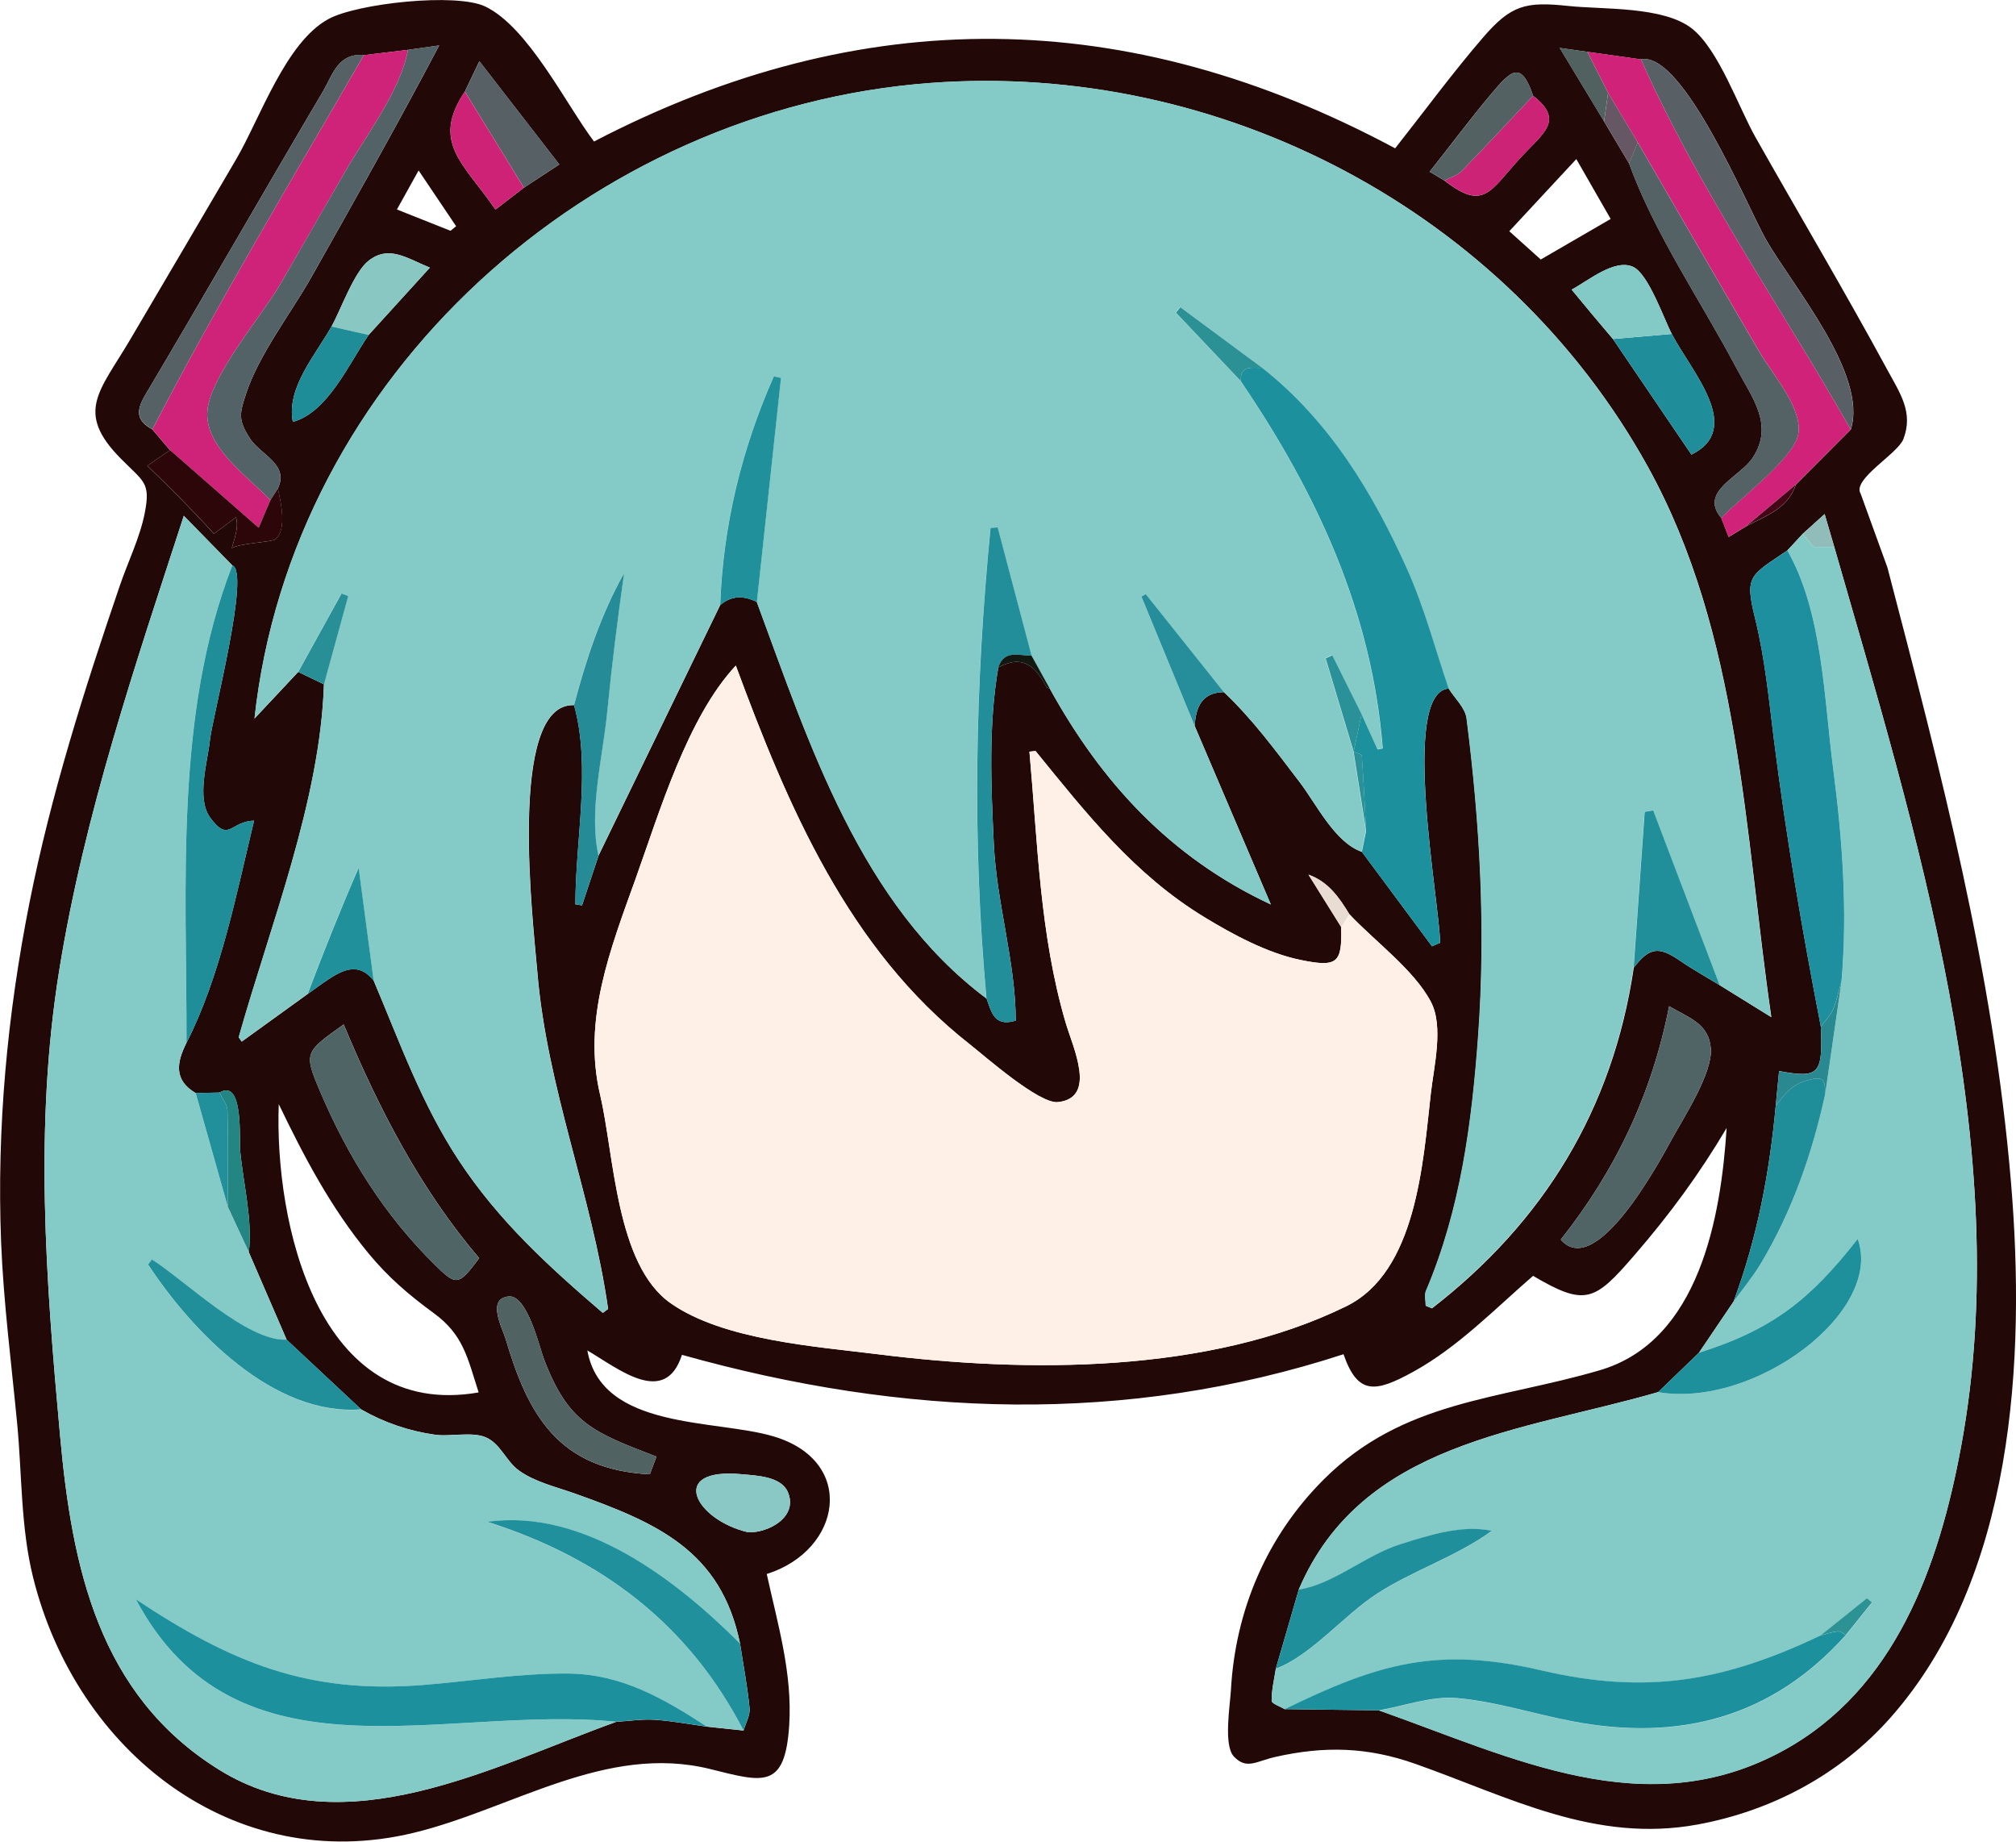
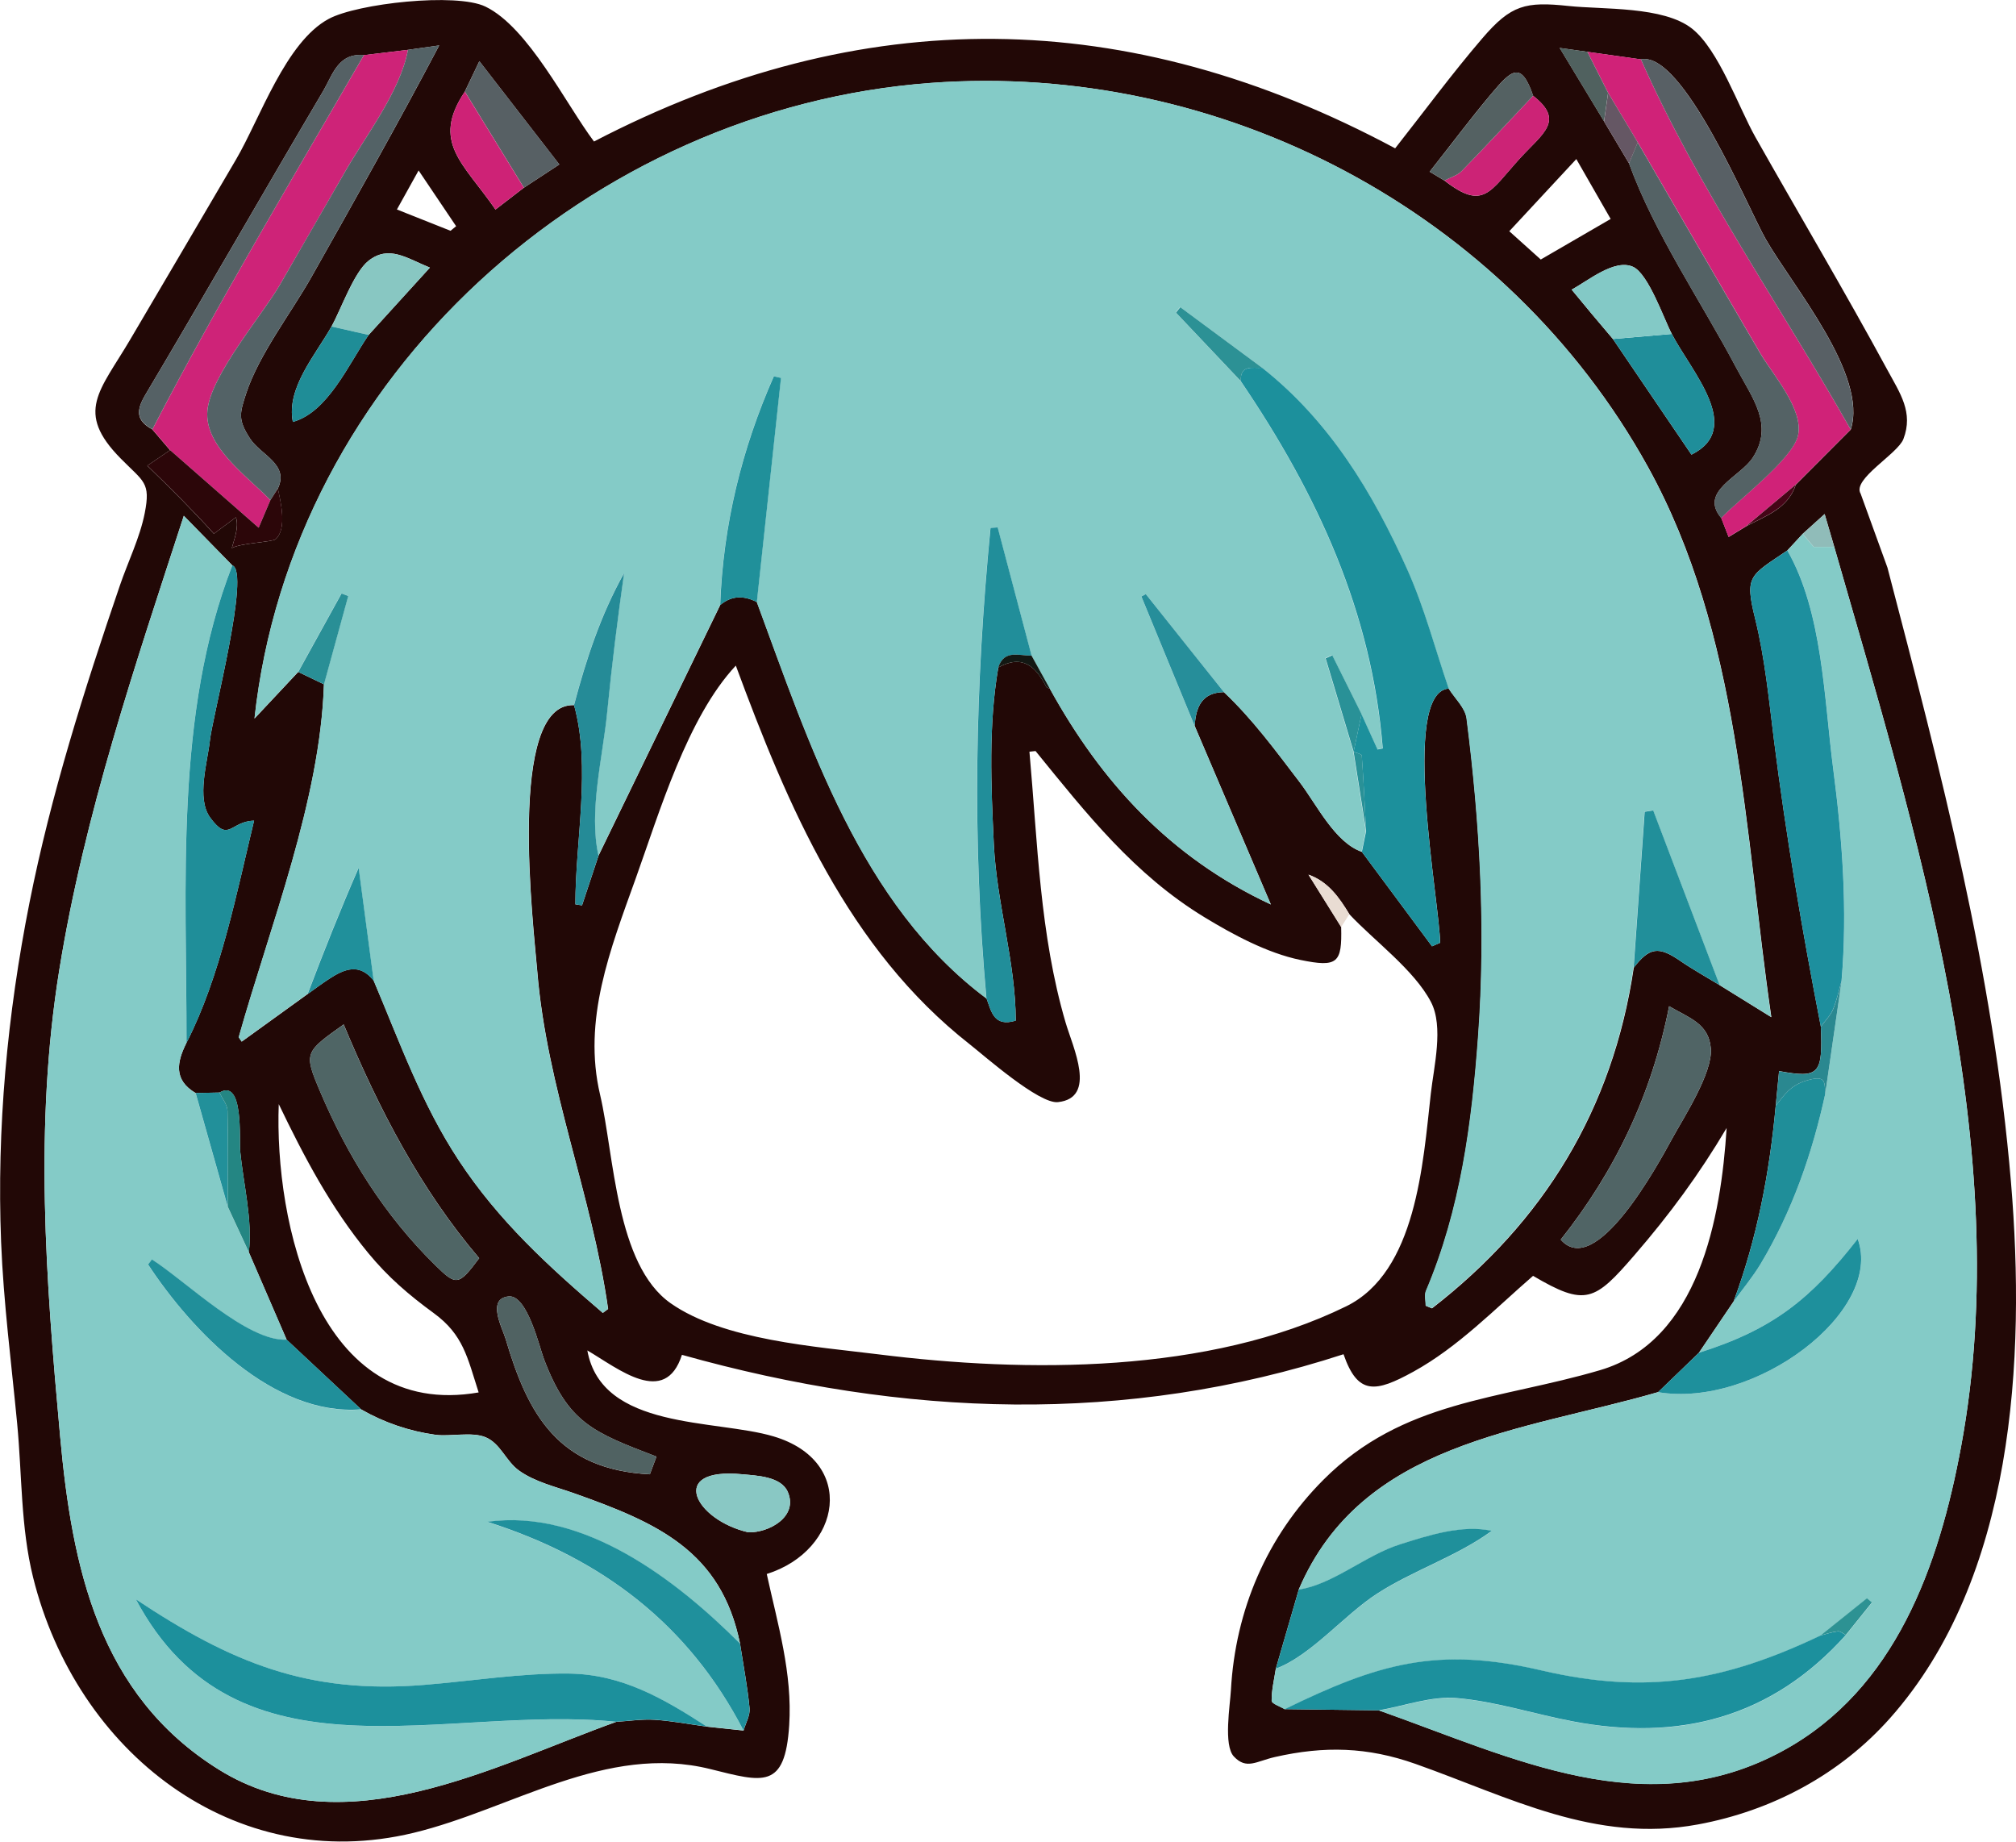
<svg xmlns="http://www.w3.org/2000/svg" width="366.31" height="334.55" viewBox="0 0 366.31 334.55">
  <defs>
    <style>
      .cls-1 {
        fill: #2d9293;
      }

      .cls-1, .cls-2, .cls-3, .cls-4, .cls-5, .cls-6, .cls-7, .cls-8, .cls-9, .cls-10, .cls-11, .cls-12, .cls-13, .cls-14, .cls-15, .cls-16, .cls-17, .cls-18, .cls-19, .cls-20, .cls-21, .cls-22, .cls-23, .cls-24, .cls-25, .cls-26, .cls-27, .cls-28, .cls-29, .cls-30, .cls-31, .cls-32, .cls-33, .cls-34, .cls-35, .cls-36, .cls-37, .cls-38, .cls-39, .cls-40, .cls-41, .cls-42, .cls-43, .cls-44, .cls-45, .cls-46, .cls-47, .cls-48, .cls-49 {
        stroke-width: 0px;
      }

      .cls-2 {
        fill: #ce2276;
      }

      .cls-3 {
        fill: #50615f;
      }

      .cls-4 {
        fill: #218e9a;
      }

      .cls-5 {
        fill: #4f6565;
      }

      .cls-6 {
        fill: #cc2376;
      }

      .cls-7 {
        fill: #84cbc7;
      }

      .cls-8 {
        fill: #220806;
      }

      .cls-9 {
        fill: #89c8c4;
      }

      .cls-10 {
        fill: #506465;
      }

      .cls-11 {
        fill: #90bcb9;
      }

      .cls-12 {
        fill: #131813;
      }

      .cls-13 {
        fill: #450517;
      }

      .cls-14 {
        fill: #2c0609;
      }

      .cls-15 {
        fill: #298f96;
      }

      .cls-16 {
        fill: #2c9195;
      }

      .cls-17 {
        fill: #586065;
      }

      .cls-18 {
        fill: #1f8d97;
      }

      .cls-19 {
        fill: #2a8890;
      }

      .cls-20 {
        fill: #20909a;
      }

      .cls-21 {
        fill: #22909a;
      }

      .cls-22 {
        fill: #1f8e99;
      }

      .cls-23 {
        fill: #218f9a;
      }

      .cls-24 {
        fill: #536266;
      }

      .cls-25 {
        fill: #fef0e7;
      }

      .cls-26 {
        fill: #299197;
      }

      .cls-27 {
        fill: #546162;
      }

      .cls-28 {
        fill: #248683;
      }

      .cls-29 {
        fill: #1f8e9a;
      }

      .cls-30 {
        fill: #268e9a;
      }

      .cls-31 {
        fill: #208f9a;
      }

      .cls-32 {
        fill: #20909b;
      }

      .cls-33 {
        fill: #1c909c;
      }

      .cls-34 {
        fill: #e9dcd3;
      }

      .cls-35 {
        fill: #556165;
      }

      .cls-36 {
        fill: #ce2378;
      }

      .cls-37 {
        fill: #d02278;
      }

      .cls-38 {
        fill: #506262;
      }

      .cls-39 {
        fill: #1d8f9e;
      }

      .cls-40 {
        fill: #1f909c;
      }

      .cls-41 {
        fill: #546265;
      }

      .cls-42 {
        fill: #258b97;
      }

      .cls-43 {
        fill: #655764;
      }

      .cls-44 {
        fill: #1e909c;
      }

      .cls-45 {
        fill: #1f909b;
      }

      .cls-46 {
        fill: #83c9c6;
      }

      .cls-47 {
        fill: #576064;
      }

      .cls-48 {
        fill: #88c7c2;
      }

      .cls-49 {
        fill: #1c909d;
      }
    </style>
  </defs>
  <g id="Capa_1-2" data-name="Capa 1">
    <path class="cls-8" d="M342.97,103.19c9.64,36.87,19.25,73.51,22.43,111.63,2.68,32.06.6,71.9-21.95,97.31-9.11,10.27-21.47,16.85-34.92,19.34-18.72,3.47-34.24-4.95-51.34-11-8.71-3.08-16.55-3.29-25.53-1.25-3.4.77-5.16,2.36-7.47-.1-1.91-2.04-.68-9.33-.53-12.05.8-14.52,6.51-27.91,16.82-38.23,14.44-14.47,31.84-14.48,50.24-19.9,18.05-5.31,21.99-27.89,23.01-44-5,8.43-10.31,15.65-16.74,23.09-7.25,8.4-8.9,9.38-18.43,3.77-6.95,6.02-13.62,12.94-21.74,17.41-6.89,3.79-10.1,4.33-12.7-3.17-39.54,12.88-79.85,11.44-120.21.11-3.06,9.55-11.56,2.5-17.19-.8,2.6,14.5,23.26,12.46,33.84,15.62,15.14,4.51,12.4,20.7-1.24,25,1.99,9.13,4.68,18,4.08,27.45-.75,11.78-4.76,10.37-14.34,7.99-18.97-4.71-36.07,7.28-53.93,11.59-32.63,7.86-61.25-14.71-69.12-46.43-2.26-9.11-2-18.62-2.89-27.92-1.05-11-2.48-21.95-2.92-32.99-.81-20.68,1.13-41.39,5.16-61.67,3.9-19.64,9.95-38.69,16.42-57.61,1.46-4.28,3.65-8.72,4.52-13.16,1.1-5.62-.18-5.66-4.38-9.93-8.34-8.46-3.79-12.22,1.71-21.55,6.43-10.91,12.85-21.83,19.25-32.75,4.39-7.49,9.01-21.35,16.85-25.56,5.21-2.81,23.18-4.8,28.48-2.23,7.79,3.77,14.62,17.73,19.72,24.51C156.62.38,204.91.91,253.5,26.95c5.26-6.67,10.33-13.57,15.86-20.01,5.2-6.06,7.82-6.69,15.68-5.85,6.19.66,17.21.01,22.4,4.11,4.86,3.84,8.47,14.31,11.52,19.71,7.96,14.09,16.24,28.03,23.96,42.26,2.35,4.33,4.78,7.75,2.93,12.6-1.04,2.71-9.37,7.3-7.77,9.92,1.63,4.5,3.26,9.01,4.9,13.51ZM291.46,22.06c1.51,2.54,3.02,5.08,4.54,7.62,4.63,12.76,13.07,25.03,19.43,37.04,2.99,5.65,6.94,10.44,3.06,16.42-2.3,3.54-9.83,6.11-5.73,10.97.41,1.06.82,2.11,1.34,3.45,1.35-.82,2.25-1.37,3.15-1.92,3.54-1.91,7.62-3.18,9.06-7.6,3.33-3.33,6.65-6.67,9.98-10,3.17-9.93-10.55-26.03-15.43-34.55-3.3-5.78-15.04-34.29-22.68-32.7-3.25-.46-6.49-.91-9.74-1.37-1.41-.2-2.82-.4-5.04-.71,2.97,4.92,5.53,9.14,8.08,13.36ZM39.88,198.5c-1.44.03-2.89.06-4.33.09-4.08-2.4-3.4-5.67-1.66-9.14,6.17-12.06,9.1-27.21,12.27-40.34-4.33.09-4.55,4.1-7.97-.56-2.56-3.5-.46-10.16-.05-14.05.45-4.25,7.41-30.65,4.07-31.78-2.65-2.71-5.31-5.43-8.81-9.01-8.84,27.18-18.06,54.22-22.63,82.53-4.58,28.38-2.44,56.21.15,84.66,2.16,23.74,6.94,47,28.9,60.64,22.72,14.11,49.93-.74,72.15-8.71,2.33-.14,4.68-.52,6.99-.37,3.17.21,6.32.81,9.48,1.25,2.22.23,4.44.47,6.67.7.39-1.36,1.22-2.76,1.09-4.06-.38-3.93-1.13-7.82-1.73-11.73-3.43-16.89-15.11-21.98-30.1-27.3-3.31-1.18-7.19-2.07-10.08-4.16-2.38-1.72-3.34-4.9-6.05-6.04-2.49-1.05-6.46-.08-9.14-.45-4.75-.66-9.32-2.22-13.48-4.61-4.51-4.22-9.02-8.44-13.53-12.65-2.29-5.3-4.59-10.61-6.88-15.91.72-5.7-1.01-12.54-1.56-18.28-.21-2.2.67-13.36-3.78-10.71ZM66.99,60.84c3.58-3.94,7.17-7.87,11.12-12.22-4.22-1.72-7.44-4.15-11.14-1.25-2.66,2.08-5.01,8.83-6.73,11.94-2.99,5.3-8.23,11.16-7.03,17.34,6.37-1.75,10.15-10.53,13.78-15.81ZM278.57,17.4c-2.17-6.39-3.95-4.69-7.57-.39-3.88,4.61-7.49,9.47-11.23,14.19,1.04.62,1.86,1.11,2.68,1.6,7.15,5.54,8.2,2.02,13.76-4.07,4.11-4.5,8.17-6.8,2.35-11.33ZM84.46,16.65c-6.16,9.22-.27,12.94,5.57,21.42,1.84-1.42,3.5-2.69,5.15-3.96,2.03-1.33,4.07-2.67,6.45-4.23-4.89-6.32-9.51-12.28-14.53-18.76-1.07,2.24-1.86,3.89-2.65,5.54ZM303.77,60.67c-1.4-2.62-4.24-10.97-7.08-12.21-3.35-1.47-8.14,2.56-11.12,4.16,2.47,3.02,4.97,6,7.5,8.97,4.75,7,9.51,14,14.27,21.01,9.63-4.77-.04-15.12-3.57-21.93ZM322.65,200.91c-1.12,12.16-3.39,24.08-7.66,35.56-2.1,3.1-4.19,6.2-6.29,9.3l-7.41,7.15c-24.77,7.18-53.83,9.01-65.3,35.87-1.39,4.79-2.78,9.58-4.17,14.37-.3,1.94-.78,3.89-.76,5.83,0,.52,1.54,1.02,2.38,1.53,5.71.07,11.41.14,17.12.22,24.36,8.61,48.52,20.92,73.46,7.3,20.4-11.14,28.3-33.57,32.31-55.22,10.03-54.07-8.25-111.96-23.05-163.49-.52-1.77-1.03-3.53-1.74-5.94-1.65,1.48-2.82,2.54-3.98,3.59-.93,1.01-1.86,2.02-2.79,3.02-6.81,4.63-7.81,4.53-5.86,12.38,1.78,7.21,2.49,14.59,3.41,21.95,2.21,17.57,5.16,34.81,8.53,52.18.36,8.69-.3,9.43-7.59,8.08-.2,2.12-.4,4.21-.61,6.3ZM181.38,121.28c4.37-2.45,6.84-.22,8.73,3.51.09.17.42.22.65.32,9.33,16.91,21.75,30.62,40.16,39.22-4.85-11.36-9.35-21.91-13.85-32.46.24-3.38,1.27-6.06,5.32-6.12,5.23,4.94,9.33,10.55,13.7,16.27,3.16,4.13,6.43,11.03,11.37,12.75,4.25,5.72,8.49,11.44,12.74,17.16.49-.21.98-.43,1.47-.64,0-6.74-7.35-45.52,1.57-46.19,1.13,1.8,3.01,3.51,3.26,5.43,2.45,19.15,3.5,38.4,2.11,57.68-1.15,15.84-3.19,31.54-9.49,46.35-.32.76-.04,1.79-.04,2.69.37.15.75.31,1.12.46,20.29-15.72,32.84-36.15,36.66-61.9,2.86-3.71,4.53-3.91,8.37-1.28,2.33,1.6,4.82,2.98,7.24,4.46,3.11,1.93,6.23,3.86,9.39,5.82-4.91-33.7-5.62-69.59-22.43-100C273.74,38.38,221.77,11.16,169.07,15.08c-61.71,4.6-116.01,53.09-122.82,115.47,2.81-2.99,5.38-5.73,7.94-8.47,1.56.75,3.12,1.5,4.68,2.25-.68,21.14-9.79,43.86-15.49,64.13.18.26.36.53.54.79,3.99-2.88,7.98-5.76,11.97-8.64,1.3-.92,2.57-1.89,3.91-2.76,2.76-1.81,5.53-2.96,8.11.32,4.76,11.22,8.69,22.38,15.46,32.66,7.25,11,16.26,19.21,26.17,27.71.32-.24.64-.48.96-.72-2.94-20.77-11.13-40.1-12.87-61.33-.68-8.29-5.59-48.84,6.68-48.37,3.12,11.21.24,24.51.24,36.18.4.06.81.13,1.21.19l3-9.04c7.37-15.18,14.74-30.35,22.11-45.53,2.09-1.77,4.33-1.73,6.66-.54,9.51,25.74,18.85,54.94,41.72,72.02.88,2.34,1.32,5.25,5.31,4.03,0-10.53-3.47-21.35-3.98-32.04-.51-10.69-1-21.57.81-32.12ZM50.49,88.75c2.09-4.42-3.12-6.08-5.06-9.07-2.2-3.4-1.91-4.51-.72-8.15,2.31-7.09,8.21-14.7,11.88-21.2,7.88-13.96,15.73-27.9,23.21-42.07-2.52.36-4.1.58-5.67.8-2.67.32-5.34.64-8.01.96-4.71-.44-5.7,3.64-7.37,6.47-10.85,18.37-21.44,36.89-32.34,55.24-1.76,2.96-1.63,4.69,1.27,6.29,1.07,1.26,2.15,2.51,3.22,3.77-1.66,1.13-3.33,2.27-4.14,2.82,4.16,4.03,8.21,8.06,12.1,12.36,1.61-1.2,2.81-2.09,4.01-2.98.55,1.85-.28,3.84-.75,5.59,1.61-.91,7.36-1.1,7.94-1.6,2.16-1.89.91-6.93.42-9.22ZM245.18,166.09c-1.84-3.03-3.83-5.91-7.43-7.18,1.98,3.17,3.96,6.34,5.94,9.51.17,6.54-.61,7.39-7.43,5.98-6-1.24-12.24-4.61-17.42-7.76-12.72-7.74-21.43-18.81-30.68-30.19-.37.04-.74.08-1.11.12,1.49,16.53,1.87,33.19,6.57,49.21,1.32,4.5,5.78,13.7-1.4,14.46-3.43.36-13.37-8.43-16.03-10.52-22.07-17.3-33.06-43.27-42.49-68.79-8.8,9.39-13.9,26.71-18.19,38.67-4.65,12.96-9.68,25.69-6.47,39.31,2.58,10.96,2.84,30.87,12.82,37.87,9.59,6.73,26.45,7.87,37.74,9.28,26.99,3.38,59.98,3.53,85-8.72,12.74-6.24,13.95-25.9,15.38-38.64.55-4.9,2.37-12.16.03-16.65-3.03-5.82-10.32-11.13-14.83-15.95ZM86.97,252.98c-2.05-6.38-2.78-10.48-8.16-14.41-4.54-3.32-8.29-6.53-11.88-10.89-6.82-8.27-11.66-17.48-16.28-27.08-.8,21.39,7,57.5,36.33,52.38ZM87.07,228.59c-10.65-12.5-18.21-27.09-24.62-42.47-7.09,5.05-7.28,5.12-4.28,12.19,5.01,11.8,11.73,22.54,20.94,31.58,3.83,3.76,4.21,3.71,7.97-1.31ZM283.59,225.22c6.33,7.27,17.61-13.53,20.22-18.31,2.08-3.81,7.41-11.95,7.05-16.42-.37-4.54-3.91-5.52-7.58-7.68-3.14,16.05-9.82,29.97-19.69,42.41ZM119.28,264.64c-11.5-4.41-16.02-6.07-20.45-17.73-.82-2.15-3.02-11.68-6.39-11.37-4.1.38-1.12,5.84-.58,7.68,4.07,13.82,9.57,23.78,26.22,24.64.35-.93.69-1.85,1.2-3.21ZM274.24,42.01c2.24,2.01,4.08,3.67,5.72,5.14,4.4-2.56,8.48-4.92,12.7-7.37-2.05-3.57-4.03-7.02-6.24-10.88-4.14,4.46-8.04,8.65-12.18,13.11ZM135.99,278.4c3.72.09,9.1-2.83,7.15-7.35-1.23-2.84-5.73-2.95-8.26-3.2-13.69-1.33-8.59,8.34,1.11,10.55ZM81.86,41.93c.34-.28.68-.55,1.02-.83-2.17-3.23-4.35-6.47-6.82-10.13-1.57,2.82-2.75,4.94-3.94,7.09,3.55,1.41,6.64,2.64,9.74,3.87Z" />
    <path class="cls-7" d="M247.45,154.77c-4.94-1.72-8.21-8.62-11.37-12.75-4.37-5.72-8.47-11.33-13.7-16.27-4.73-5.93-9.46-11.87-14.2-17.81-.27.14-.53.29-.8.43,3.22,7.83,6.45,15.66,9.67,23.49,4.5,10.55,9,21.1,13.85,32.46-18.41-8.6-30.82-22.3-40.16-39.21-1.11-2-2.21-4-3.32-6-2.05-7.76-4.11-15.53-6.16-23.29-.43.03-.86.06-1.3.09-2.8,28.75-3.35,56.68-.74,85.5-22.88-17.09-32.21-46.29-41.72-72.02,1.46-13.58,2.93-27.15,4.39-40.73-.43-.1-.87-.19-1.3-.29-5.83,13.18-9.22,26.99-9.75,41.55-7.37,15.18-14.74,30.35-22.11,45.52-1.82-7.98.78-17.88,1.58-26.07.83-8.46,1.88-16.84,3.07-25.26-4.26,7.63-6.87,15.6-9.1,23.99-12.27-.47-7.36,40.09-6.68,48.37,1.74,21.23,9.93,40.55,12.87,61.33-.32.24-.64.48-.96.72-9.91-8.49-18.92-16.7-26.17-27.71-6.77-10.27-10.7-21.43-15.46-32.66-.87-6.55-1.75-13.1-2.73-20.51-3.32,7.59-6.34,15.21-9.28,22.95-3.99,2.88-7.98,5.76-11.97,8.64-.18-.26-.36-.53-.54-.79,5.71-20.27,14.82-42.99,15.49-64.13,1.47-5.35,2.94-10.7,4.41-16.05-.41-.15-.81-.3-1.22-.45-2.62,4.75-5.25,9.5-7.87,14.25-2.57,2.74-5.14,5.47-7.94,8.47,6.81-62.37,61.1-110.87,122.82-115.47,52.7-3.92,104.67,23.3,130.34,69.72,16.81,30.41,17.53,66.3,22.43,100-3.16-1.96-6.28-3.89-9.39-5.82-4.02-10.58-8.04-21.16-12.07-31.74l-1.55.25c-.67,9.44-1.33,18.88-2,28.31-3.82,25.75-16.37,46.18-36.66,61.9-.37-.15-.74-.31-1.12-.46,0-.9-.28-1.92.04-2.69,6.3-14.81,8.34-30.51,9.49-46.35,1.4-19.29.34-38.53-2.11-57.68-.25-1.92-2.13-3.62-3.26-5.42-2.47-7.24-4.42-14.72-7.54-21.67-6.26-13.94-14.08-26.92-26.35-36.61l-14.89-11.02c-.26.33-.53.66-.79.99,3.93,4.15,7.86,8.3,11.79,12.45,13.86,20.43,23.81,41.89,25.8,66.73l-.95.19-2.91-6.41c-1.78-3.57-3.56-7.14-5.34-10.72-.4.19-.8.38-1.2.56,1.7,5.65,3.4,11.31,5.09,16.96,0,0-.01.01-.01.01.76,4.81,1.52,9.62,2.28,14.43-.26,1.25-.52,2.51-.77,3.76Z" />
-     <path class="cls-25" d="M245.18,166.09c4.5,4.82,11.79,10.13,14.83,15.95,2.34,4.49.52,11.75-.03,16.65-1.44,12.74-2.65,32.4-15.38,38.64-25.02,12.26-58.01,12.11-85,8.72-11.29-1.42-28.15-2.55-37.74-9.28-9.97-7-10.23-26.91-12.82-37.87-3.21-13.63,1.82-26.35,6.47-39.31,4.29-11.96,9.39-29.27,18.19-38.67,9.43,25.51,20.42,51.49,42.49,68.79,2.66,2.09,12.6,10.88,16.03,10.52,7.18-.76,2.72-9.96,1.4-14.46-4.7-16.01-5.07-32.67-6.57-49.21.37-.04.74-.08,1.11-.12,9.25,11.38,17.96,22.45,30.68,30.19,5.18,3.15,11.42,6.52,17.42,7.76,6.82,1.41,7.61.56,7.43-5.98.5-.78.99-1.55,1.49-2.33Z" />
    <path class="cls-7" d="M135.1,314.4c-2.22-.23-4.44-.47-6.66-.7-7.87-5.08-15.4-9.5-25.05-9.63-8.68-.12-17.71,1.36-26.35,2.06-21.04,1.71-34.97-4.01-52.35-15.55,18.36,34.53,56.12,19.05,87.28,22.25-22.22,7.97-49.43,22.82-72.15,8.71-21.97-13.65-26.74-36.9-28.9-60.64-2.59-28.44-4.73-56.28-.15-84.66,4.57-28.31,13.79-55.35,22.63-82.53,3.5,3.58,6.16,6.29,8.81,9.01-10.56,27.12-8.28,58.18-8.33,86.74-1.74,3.46-2.41,6.73,1.66,9.14,1.94,6.88,3.89,13.76,5.83,20.64,1.28,2.76,2.56,5.51,3.84,8.27,2.29,5.3,4.59,10.61,6.88,15.91-7.14.41-18.42-10.7-24.49-14.57l-.69.92c7.93,12.05,22.74,27.59,38.71,26.31,4.16,2.39,8.73,3.95,13.48,4.61,2.68.37,6.65-.6,9.14.45,2.71,1.14,3.67,4.32,6.05,6.04,2.89,2.08,6.76,2.98,10.08,4.16,14.99,5.32,26.67,10.41,30.1,27.3-11.46-11.45-28.34-24.58-45.9-22.12,20.86,6.63,36.64,18.71,46.54,37.91Z" />
    <path class="cls-7" d="M235.98,288.8c11.47-26.86,40.53-28.69,65.3-35.87,17.65,2.97,41.04-14.68,36.28-27.84-8.66,11.05-15.47,16.44-28.86,20.69,2.1-3.1,4.19-6.2,6.29-9.3,1.66-2.3,3.5-4.49,4.95-6.91,5.72-9.57,9.34-19.97,11.71-30.83.99-6.84,1.98-13.68,2.97-20.51,1.11-12.85.14-25.88-1.53-38.66-1.66-12.74-1.9-28.35-8.32-39.55.93-1.01,1.86-2.02,2.79-3.02.78.93,1.56,1.85,1.99,2.36h3.73c14.8,51.53,33.07,109.42,23.05,163.49-4.01,21.64-11.91,44.07-32.31,55.22-24.94,13.62-49.1,1.3-73.46-7.3,4.72-.82,9.53-2.63,14.15-2.23,7.05.61,13.95,2.86,20.95,4.21,19.37,3.72,36.26-.6,49.74-15.67,1.58-1.97,3.17-3.94,4.75-5.91-.31-.25-.62-.5-.92-.75-2.8,2.25-5.6,4.5-8.41,6.75-17.56,8.35-31.59,10.8-50.7,6.35-19-4.42-29.71-1.24-46.68,7.04-.84-.51-2.37-1.01-2.38-1.53-.02-1.94.46-3.89.76-5.83,6.4-2.4,12.42-9.76,18.38-13.62,6.59-4.26,14.62-6.83,20.85-11.42-5.37-1.18-11.49.83-16.66,2.45-6.25,1.97-12.2,7.31-18.41,8.22Z" />
    <path class="cls-33" d="M229.34,66.82c12.26,9.69,20.09,22.67,26.35,36.61,3.12,6.95,5.07,14.43,7.54,21.67-8.92.67-1.57,39.45-1.57,46.19-.49.21-.98.43-1.47.64-4.25-5.72-8.49-11.44-12.74-17.16.26-1.25.52-2.51.77-3.76-.24-4.59-.46-9.18-.79-13.76-.02-.26-.97-.45-1.49-.67,0,0,.01-.01.01-.01.48-2.27.96-4.54,1.44-6.81l2.91,6.41.95-.19c-1.98-24.84-11.93-46.3-25.8-66.73-.12-3.08,2.16-2.31,3.88-2.43Z" />
    <path class="cls-39" d="M324.76,100.01c6.42,11.21,6.66,26.81,8.32,39.55,1.67,12.78,2.64,25.81,1.53,38.66-.5,1.73-.85,3.52-1.55,5.16-.49,1.16-1.46,2.11-2.22,3.15-3.37-17.38-6.32-34.61-8.53-52.18-.93-7.36-1.63-14.75-3.41-21.95-1.94-7.85-.94-7.75,5.86-12.38Z" />
    <path class="cls-36" d="M66.12,10.01c2.67-.32,5.34-.64,8.01-.96-1.42,7.61-7.6,15.47-11.45,22.18-3.93,6.84-7.86,13.68-11.82,20.51-3.16,5.46-12.56,16.4-13.17,22.83-.62,6.56,7.26,11.93,11.44,16.3-.66,1.56-1.33,3.13-2.13,5.01-5.62-4.92-10.85-9.51-16.09-14.1-1.07-1.26-2.15-2.51-3.22-3.77,11.96-23.11,25.41-45.47,38.43-67.99Z" />
    <path class="cls-37" d="M288.42,9.41c3.25.46,6.49.91,9.74,1.37,10.24,23.23,25.58,45.15,38.11,67.25-3.33,3.33-6.65,6.67-9.98,10-3.02,2.53-6.04,5.07-9.06,7.6-.9.55-1.81,1.1-3.15,1.92-.52-1.33-.93-2.39-1.34-3.45,3.03-3.21,12.89-10.64,13.94-14.91,1.16-4.72-4.6-11.17-6.83-15-7.46-12.75-14.85-25.55-22.27-38.33-1.8-3-3.59-6.01-5.39-9.01-1.26-2.48-2.51-4.97-3.77-7.45Z" />
    <path class="cls-33" d="M111.97,312.82c-31.16-3.2-68.92,12.28-87.28-22.25,17.38,11.54,31.3,17.26,52.35,15.55,8.64-.7,17.67-2.17,26.35-2.06,9.65.13,17.18,4.55,25.05,9.63-3.16-.43-6.31-1.04-9.48-1.25-2.31-.15-4.66.23-6.99.37Z" />
    <path class="cls-49" d="M233.43,310.53c16.97-8.28,27.68-11.47,46.68-7.04,19.1,4.45,33.14,2,50.7-6.35,1.04-.27,2.07-.63,3.13-.75.45-.05.96.42,1.45.66-13.48,15.07-30.37,19.39-49.74,15.67-7-1.34-13.9-3.6-20.95-4.21-4.62-.4-9.43,1.41-14.15,2.23-5.71-.07-11.41-.14-17.12-.22Z" />
    <path class="cls-5" d="M87.07,228.59c-3.76,5.01-4.14,5.06-7.97,1.31-9.21-9.05-15.93-19.78-20.94-31.58-3-7.06-2.81-7.14,4.28-12.19,6.41,15.38,13.97,29.97,24.62,42.47Z" />
    <path class="cls-24" d="M49.13,90.87c-4.18-4.37-12.06-9.74-11.44-16.3.61-6.43,10.01-17.37,13.17-22.83,3.95-6.83,7.89-13.67,11.82-20.51,3.85-6.71,10.03-14.57,11.45-22.18,1.57-.22,3.15-.45,5.67-.8-7.49,14.17-15.33,28.11-23.21,42.07-3.67,6.5-9.57,14.11-11.88,21.2-1.18,3.64-1.48,4.75.72,8.15,1.94,2.99,7.15,4.65,5.06,9.07-.45.71-.91,1.42-1.36,2.12Z" />
    <path class="cls-22" d="M33.89,189.45c.05-28.56-2.23-59.62,8.33-86.74,3.33,1.13-3.62,27.53-4.07,31.78-.41,3.89-2.51,10.55.05,14.05,3.42,4.66,3.64.66,7.97.56-3.17,13.13-6.1,28.29-12.27,40.34Z" />
    <path class="cls-4" d="M179.24,181.41c-2.61-28.82-2.06-56.76.74-85.5.43-.03.86-.06,1.3-.09,2.05,7.76,4.11,15.53,6.16,23.29-2.25.07-4.98-1.18-6.05,2.17-1.8,10.55-1.31,21.43-.81,32.12.51,10.7,3.98,21.51,3.98,32.04-4,1.22-4.43-1.69-5.31-4.03Z" />
    <path class="cls-10" d="M283.59,225.22c9.87-12.44,16.55-26.36,19.69-42.41,3.67,2.16,7.21,3.14,7.58,7.68.36,4.47-4.97,12.61-7.05,16.42-2.61,4.79-13.89,25.59-20.22,18.31Z" />
    <path class="cls-41" d="M297.58,25.88c7.42,12.78,14.8,25.58,22.27,38.33,2.24,3.82,8,10.27,6.83,15-1.05,4.27-10.91,11.7-13.94,14.91-4.1-4.86,3.44-7.43,5.73-10.97,3.89-5.98-.06-10.76-3.06-16.42-6.36-12.01-14.8-24.28-19.43-37.04.53-1.27,1.06-2.54,1.59-3.81Z" />
    <path class="cls-40" d="M135.1,314.4c-9.9-19.19-25.68-31.28-46.54-37.91,17.56-2.47,34.45,10.66,45.9,22.12.6,3.91,1.35,7.8,1.73,11.73.13,1.31-.7,2.71-1.09,4.06Z" />
    <path class="cls-17" d="M336.27,78.03c-12.53-22.1-27.87-44.02-38.11-67.25,7.64-1.59,19.38,26.92,22.68,32.7,4.87,8.52,18.6,24.62,15.43,34.55Z" />
    <path class="cls-35" d="M66.12,10.01c-13.02,22.53-26.47,44.89-38.43,67.99-2.9-1.61-3.03-3.34-1.27-6.29,10.9-18.34,21.49-36.87,32.34-55.24,1.67-2.83,2.66-6.9,7.37-6.47Z" />
    <path class="cls-44" d="M308.69,245.78c13.4-4.25,20.21-9.63,28.86-20.69,4.76,13.16-18.63,30.81-36.28,27.84,2.47-2.39,4.94-4.77,7.42-7.15Z" />
    <path class="cls-45" d="M235.98,288.8c6.2-.91,12.15-6.25,18.41-8.22,5.17-1.63,11.28-3.63,16.66-2.45-6.23,4.59-14.25,7.15-20.85,11.42-5.97,3.86-11.98,11.23-18.38,13.62,1.39-4.79,2.78-9.58,4.17-14.37Z" />
    <path class="cls-31" d="M65.62,256.05c-15.97,1.29-30.78-14.25-38.71-26.31l.69-.92c6.07,3.86,17.35,14.98,24.49,14.57,4.51,4.22,9.02,8.44,13.53,12.66Z" />
    <path class="cls-42" d="M104.3,128.11c2.23-8.39,4.84-16.36,9.1-23.99-1.19,8.42-2.24,16.79-3.07,25.26-.8,8.19-3.4,18.09-1.58,26.07-1,3.02-2,6.03-3,9.04-.4-.06-.81-.13-1.21-.19,0-11.67,2.88-24.97-.24-36.18Z" />
    <path class="cls-38" d="M119.28,264.64c-.51,1.36-.85,2.28-1.2,3.21-16.66-.86-22.15-10.81-26.22-24.64-.54-1.84-3.52-7.31.58-7.68,3.37-.31,5.58,9.22,6.39,11.37,4.43,11.67,8.95,13.32,20.45,17.73Z" />
    <path class="cls-23" d="M296.84,175.8c.67-9.44,1.33-18.88,2-28.31l1.55-.25c4.02,10.58,8.05,21.16,12.07,31.74-2.42-1.48-4.91-2.86-7.24-4.46-3.84-2.63-5.51-2.44-8.37,1.28Z" />
    <path class="cls-22" d="M331.65,198.74c-2.37,10.86-5.99,21.26-11.71,30.83-1.45,2.42-3.29,4.61-4.95,6.91,4.27-11.49,6.54-23.4,7.66-35.57,1.52-1.92,2.61-3.7,5.59-4.59,3.47-1.04,3.3.14,3.41,2.42Z" />
    <path class="cls-20" d="M130.86,109.92c.53-14.56,3.92-28.37,9.75-41.55.43.1.87.19,1.3.29-1.46,13.58-2.93,27.15-4.39,40.73-2.33-1.19-4.57-1.23-6.66.54Z" />
    <path class="cls-29" d="M303.77,60.67c3.53,6.8,13.2,17.16,3.57,21.93-4.76-7.01-9.51-14.01-14.27-21.01,3.57-.31,7.13-.61,10.7-.92Z" />
    <path class="cls-46" d="M303.77,60.67c-3.57.31-7.13.61-10.7.92-2.53-2.97-5.02-5.95-7.5-8.97,2.98-1.6,7.77-5.63,11.12-4.16,2.84,1.25,5.68,9.59,7.08,12.21Z" />
    <path class="cls-9" d="M135.99,278.4c-9.7-2.21-14.8-11.87-1.11-10.55,2.53.24,7.03.36,8.26,3.2,1.96,4.51-3.43,7.44-7.15,7.35Z" />
    <path class="cls-47" d="M84.46,16.65c.79-1.65,1.57-3.3,2.65-5.54,5.02,6.48,9.63,12.44,14.53,18.76-2.38,1.56-4.42,2.9-6.45,4.23-3.57-5.82-7.15-11.63-10.72-17.45Z" />
    <path class="cls-6" d="M278.57,17.4c5.81,4.53,1.76,6.83-2.35,11.33-5.56,6.08-6.61,9.6-13.76,4.07,1.05-.56,2.33-.9,3.13-1.72,4.39-4.5,8.67-9.11,12.98-13.68Z" />
    <path class="cls-14" d="M49.13,90.87c.45-.71.91-1.42,1.36-2.12.49,2.29,1.74,7.34-.42,9.22-.58.51-6.33.69-7.94,1.6.47-1.75,1.3-3.74.75-5.59-1.2.89-2.4,1.78-4.01,2.98-3.89-4.3-7.94-8.33-12.1-12.36.81-.56,2.48-1.69,4.14-2.82,5.24,4.59,10.48,9.18,16.09,14.1.8-1.88,1.46-3.44,2.13-5.01Z" />
    <path class="cls-48" d="M60.24,59.32c1.73-3.1,4.07-9.85,6.73-11.94,3.7-2.9,6.92-.47,11.14,1.25-3.95,4.35-7.54,8.28-11.12,12.22-2.25-.51-4.5-1.02-6.75-1.53Z" />
    <path class="cls-2" d="M84.46,16.65c3.57,5.82,7.15,11.63,10.72,17.45-1.66,1.27-3.31,2.55-5.15,3.96-5.84-8.47-11.72-12.2-5.57-21.42Z" />
    <path class="cls-27" d="M278.57,17.4c-4.32,4.57-8.59,9.18-12.98,13.68-.79.81-2.07,1.16-3.13,1.72-.82-.49-1.64-.98-2.68-1.6,3.74-4.72,7.35-9.58,11.23-14.19,3.62-4.3,5.39-6,7.57.39Z" />
    <path class="cls-32" d="M55.89,180.62c2.94-7.74,5.96-15.36,9.28-22.95.99,7.41,1.86,13.96,2.73,20.51-2.58-3.27-5.35-2.12-8.11-.32-1.33.87-2.61,1.84-3.91,2.76Z" />
    <path class="cls-18" d="M60.24,59.32c2.25.51,4.5,1.02,6.75,1.53-3.63,5.28-7.41,14.06-13.78,15.81-1.21-6.17,4.04-12.04,7.03-17.34Z" />
    <path class="cls-30" d="M217.06,131.86c-3.22-7.83-6.45-15.66-9.67-23.49.27-.14.53-.29.8-.43,4.73,5.94,9.47,11.87,14.2,17.81-4.06.05-5.09,2.74-5.32,6.12Z" />
    <path class="cls-21" d="M41.38,219.22c-1.94-6.88-3.89-13.76-5.83-20.64,1.44-.03,2.89-.06,4.33-.08.51,1.1,1.43,2.19,1.46,3.3.14,5.8.05,11.61.04,17.42Z" />
    <path class="cls-19" d="M331.65,198.74c-.1-2.28.06-3.45-3.41-2.42-2.98.89-4.07,2.67-5.59,4.59.2-2.09.4-4.18.61-6.3,7.29,1.35,7.95.61,7.59-8.08.76-1.04,1.73-1.99,2.22-3.15.7-1.64,1.05-3.43,1.55-5.16-.99,6.84-1.98,13.68-2.97,20.51Z" />
    <path class="cls-15" d="M54.19,122.08c2.62-4.75,5.25-9.5,7.87-14.25.41.15.81.3,1.22.45-1.47,5.35-2.94,10.7-4.41,16.05-1.56-.75-3.12-1.5-4.68-2.25Z" />
    <path class="cls-3" d="M288.42,9.41c1.26,2.48,2.51,4.97,3.77,7.45-.25,1.73-.49,3.46-.74,5.2-2.55-4.22-5.1-8.45-8.08-13.36,2.23.32,3.64.52,5.04.71Z" />
    <path class="cls-28" d="M41.38,219.22c0-5.81.1-11.61-.04-17.42-.03-1.11-.95-2.2-1.46-3.3,4.45-2.65,3.57,8.51,3.78,10.71.54,5.74,2.28,12.58,1.56,18.28-1.28-2.76-2.56-5.51-3.84-8.27Z" />
    <path class="cls-43" d="M291.46,22.06c.25-1.73.49-3.46.74-5.2,1.79,3,3.59,6.01,5.39,9.01-.53,1.27-1.06,2.54-1.59,3.81-1.51-2.54-3.02-5.08-4.54-7.62Z" />
    <path class="cls-34" d="M245.18,166.09c-.5.78-.99,1.55-1.49,2.33-1.98-3.17-3.96-6.34-5.94-9.51,3.6,1.27,5.58,4.16,7.43,7.18Z" />
    <path class="cls-11" d="M333.28,99.35h-3.73c-.42-.5-1.21-1.43-1.99-2.36,1.17-1.05,2.34-2.1,3.98-3.59.7,2.41,1.22,4.18,1.74,5.94Z" />
    <path class="cls-12" d="M181.38,121.28c1.08-3.35,3.8-2.11,6.05-2.17,1.11,2,2.21,4,3.32,6-.22-.1-.56-.15-.65-.32-1.89-3.73-4.36-5.96-8.73-3.51Z" />
    <path class="cls-13" d="M317.24,95.63c3.02-2.53,6.04-5.07,9.06-7.6-1.44,4.42-5.52,5.68-9.06,7.6Z" />
    <path class="cls-16" d="M229.34,66.82c-1.73.12-4-.65-3.88,2.43-3.93-4.15-7.86-8.3-11.79-12.45.26-.33.53-.66.79-.99l14.89,11.02Z" />
    <path class="cls-26" d="M247.4,129.76c-.48,2.27-.96,4.54-1.44,6.81-1.7-5.65-3.4-11.31-5.09-16.96.4-.19.8-.38,1.2-.56,1.78,3.57,3.56,7.14,5.34,10.72Z" />
    <path class="cls-26" d="M245.95,136.58c.52.22,1.47.41,1.49.67.33,4.58.55,9.17.79,13.76-.76-4.81-1.52-9.62-2.28-14.43Z" />
    <path class="cls-1" d="M335.39,297.04c-.48-.24-1-.71-1.45-.66-1.06.12-2.09.48-3.13.75,2.8-2.25,5.6-4.5,8.41-6.75.31.25.62.5.92.75-1.58,1.97-3.17,3.94-4.75,5.91Z" />
  </g>
</svg>
